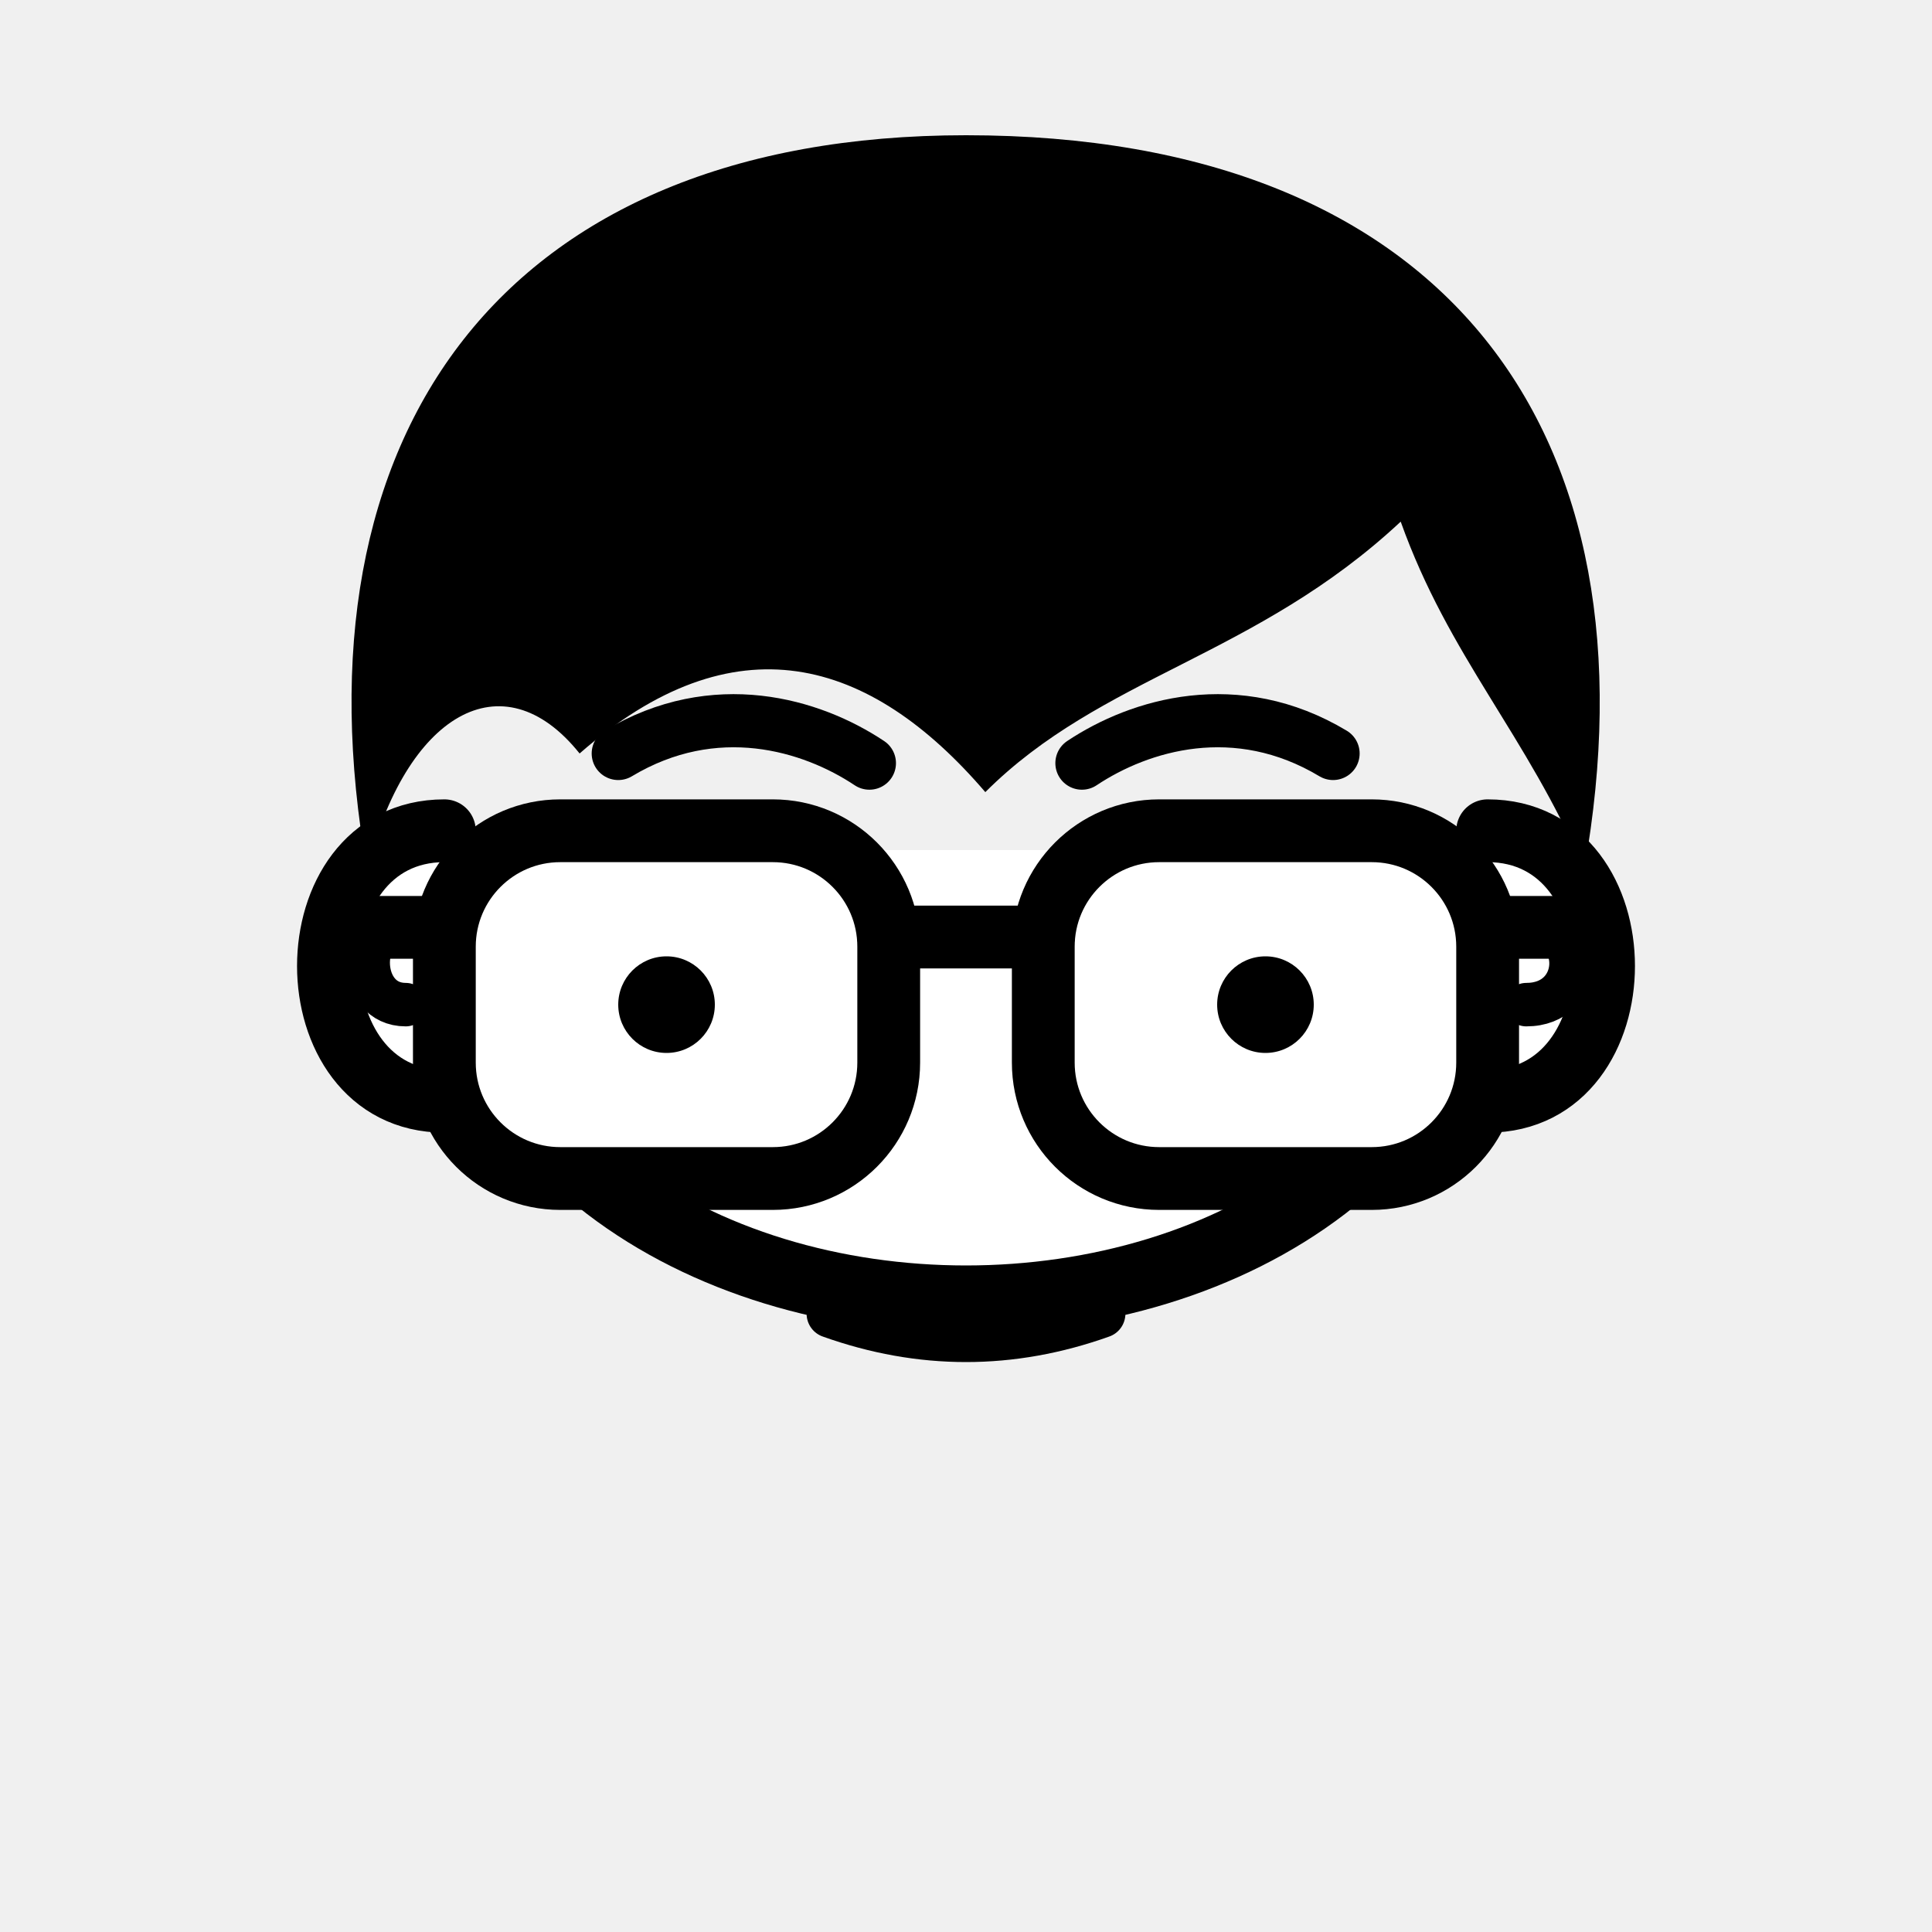
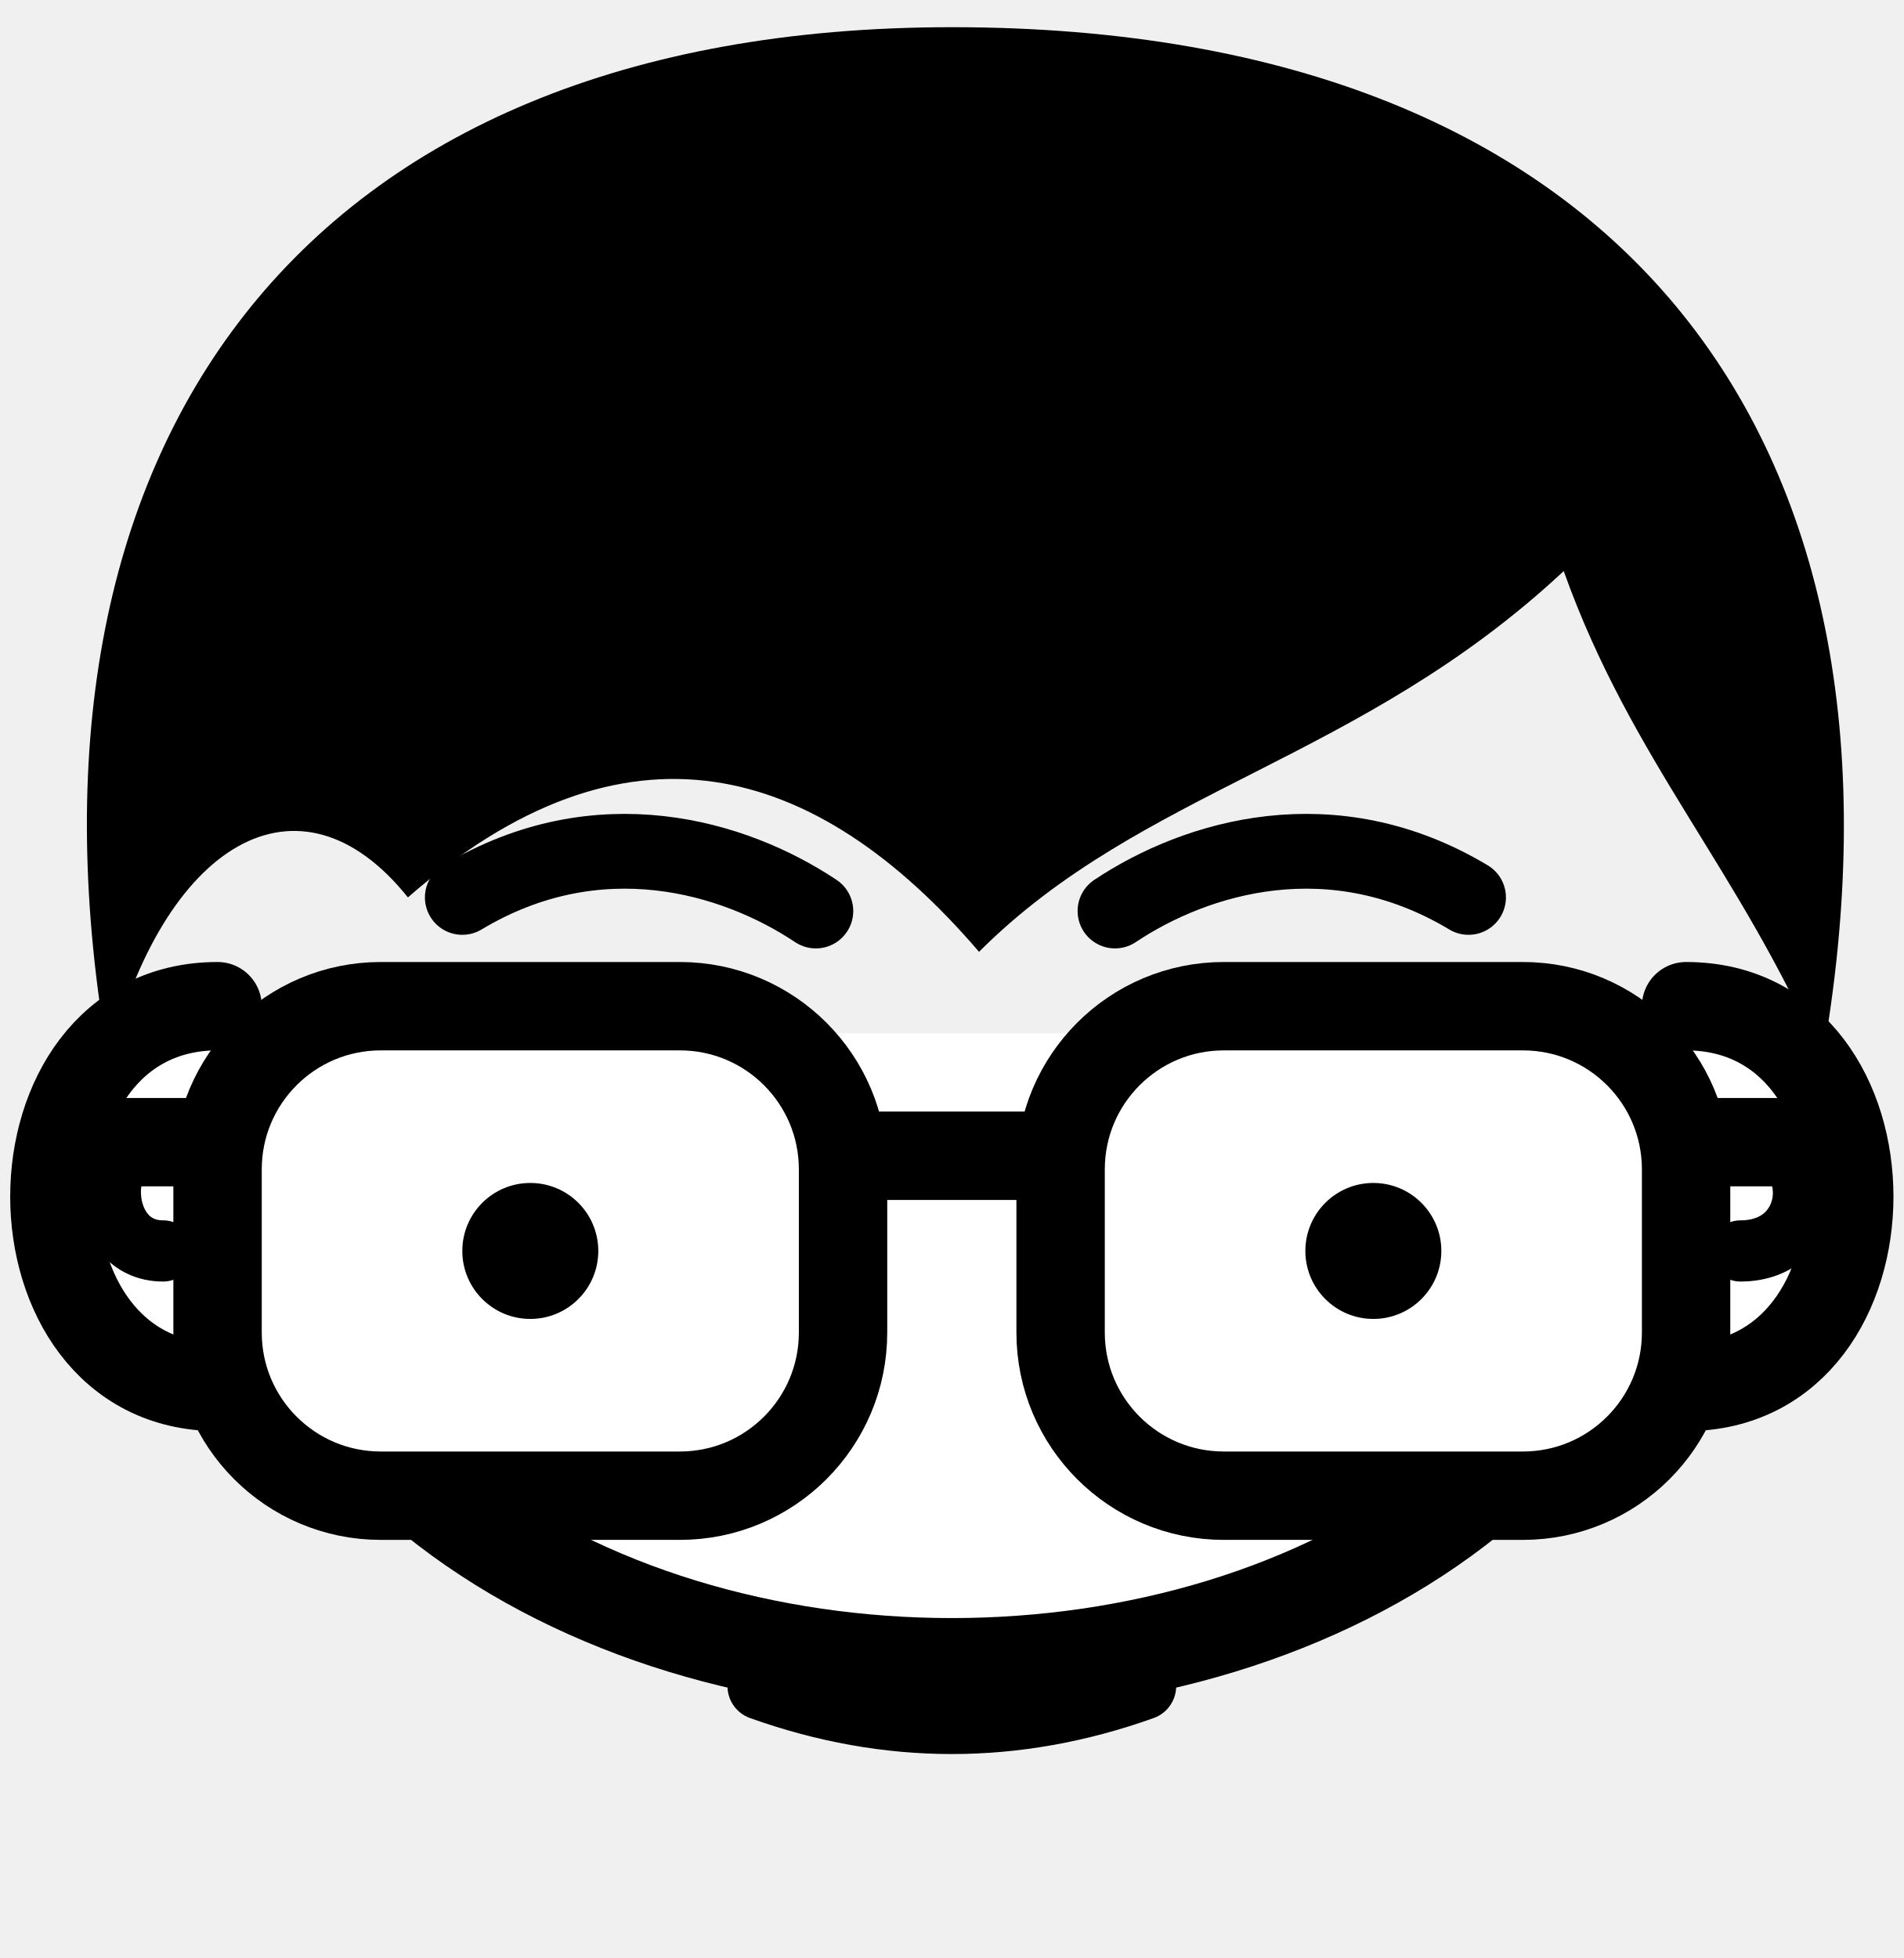
- <svg xmlns="http://www.w3.org/2000/svg" viewBox="0 0 200 200" width="200" height="200">
+ <svg xmlns="http://www.w3.org/2000/svg" viewBox="30 12 140 144" width="100%" height="100%">
  <g id="head">
    <path d="M 46 88 C 46 150, 154 150, 154 88" fill="#ffffff" stroke="#000000" stroke-width="7" stroke-linecap="round" stroke-linejoin="round" />
    <path d="M 46 86 C 30 86, 30 114, 46 114" fill="#ffffff" stroke="#000000" stroke-width="6.5" stroke-linecap="round" />
    <path d="M 41 96 C 37 96, 37 104, 42 104" fill="none" stroke="#000000" stroke-width="4.5" stroke-linecap="round" />
    <path d="M 154 86 C 170 86, 170 114, 154 114" fill="#ffffff" stroke="#000000" stroke-width="6.5" stroke-linecap="round" />
    <path d="M 159 96 C 164 96, 164 104, 158 104" fill="none" stroke="#000000" stroke-width="4.5" stroke-linecap="round" />
  </g>
  <path d="M 38 90 C 30 45, 52 14, 100 14 C 150 14, 172 45, 164 90 C 158 76, 150 68, 145 54 C 130 68, 114 70, 102 82 C 90 68, 76 64, 60 78 C 52 68, 42 74, 38 90 Z" fill="#000000" />
  <path d="M 64 78 C 74 72, 84 75, 90 79" fill="none" stroke="#000000" stroke-width="5.5" stroke-linecap="round" />
  <path d="M 112 79 C 118 75, 128 72, 138 78" fill="none" stroke="#000000" stroke-width="5.5" stroke-linecap="round" />
  <rect x="46" y="86" width="46" height="36" rx="12" fill="#ffffff" stroke="#000000" stroke-width="6.5" />
  <rect x="108" y="86" width="46" height="36" rx="12" fill="#ffffff" stroke="#000000" stroke-width="6.5" />
  <path d="M 92 97 L 108 97" stroke="#000000" stroke-width="6.5" stroke-linecap="round" />
  <path d="M 36 96 L 46 96" stroke="#000000" stroke-width="6.5" stroke-linecap="round" />
  <path d="M 154 96 L 164 96" stroke="#000000" stroke-width="6.5" stroke-linecap="round" />
  <circle cx="69" cy="104" r="5" fill="#000000" />
  <circle cx="131" cy="104" r="5" fill="#000000" />
  <path d="M 86 136 Q 100 141 114 136" fill="none" stroke="#000000" stroke-width="5" stroke-linecap="round" />
</svg>
